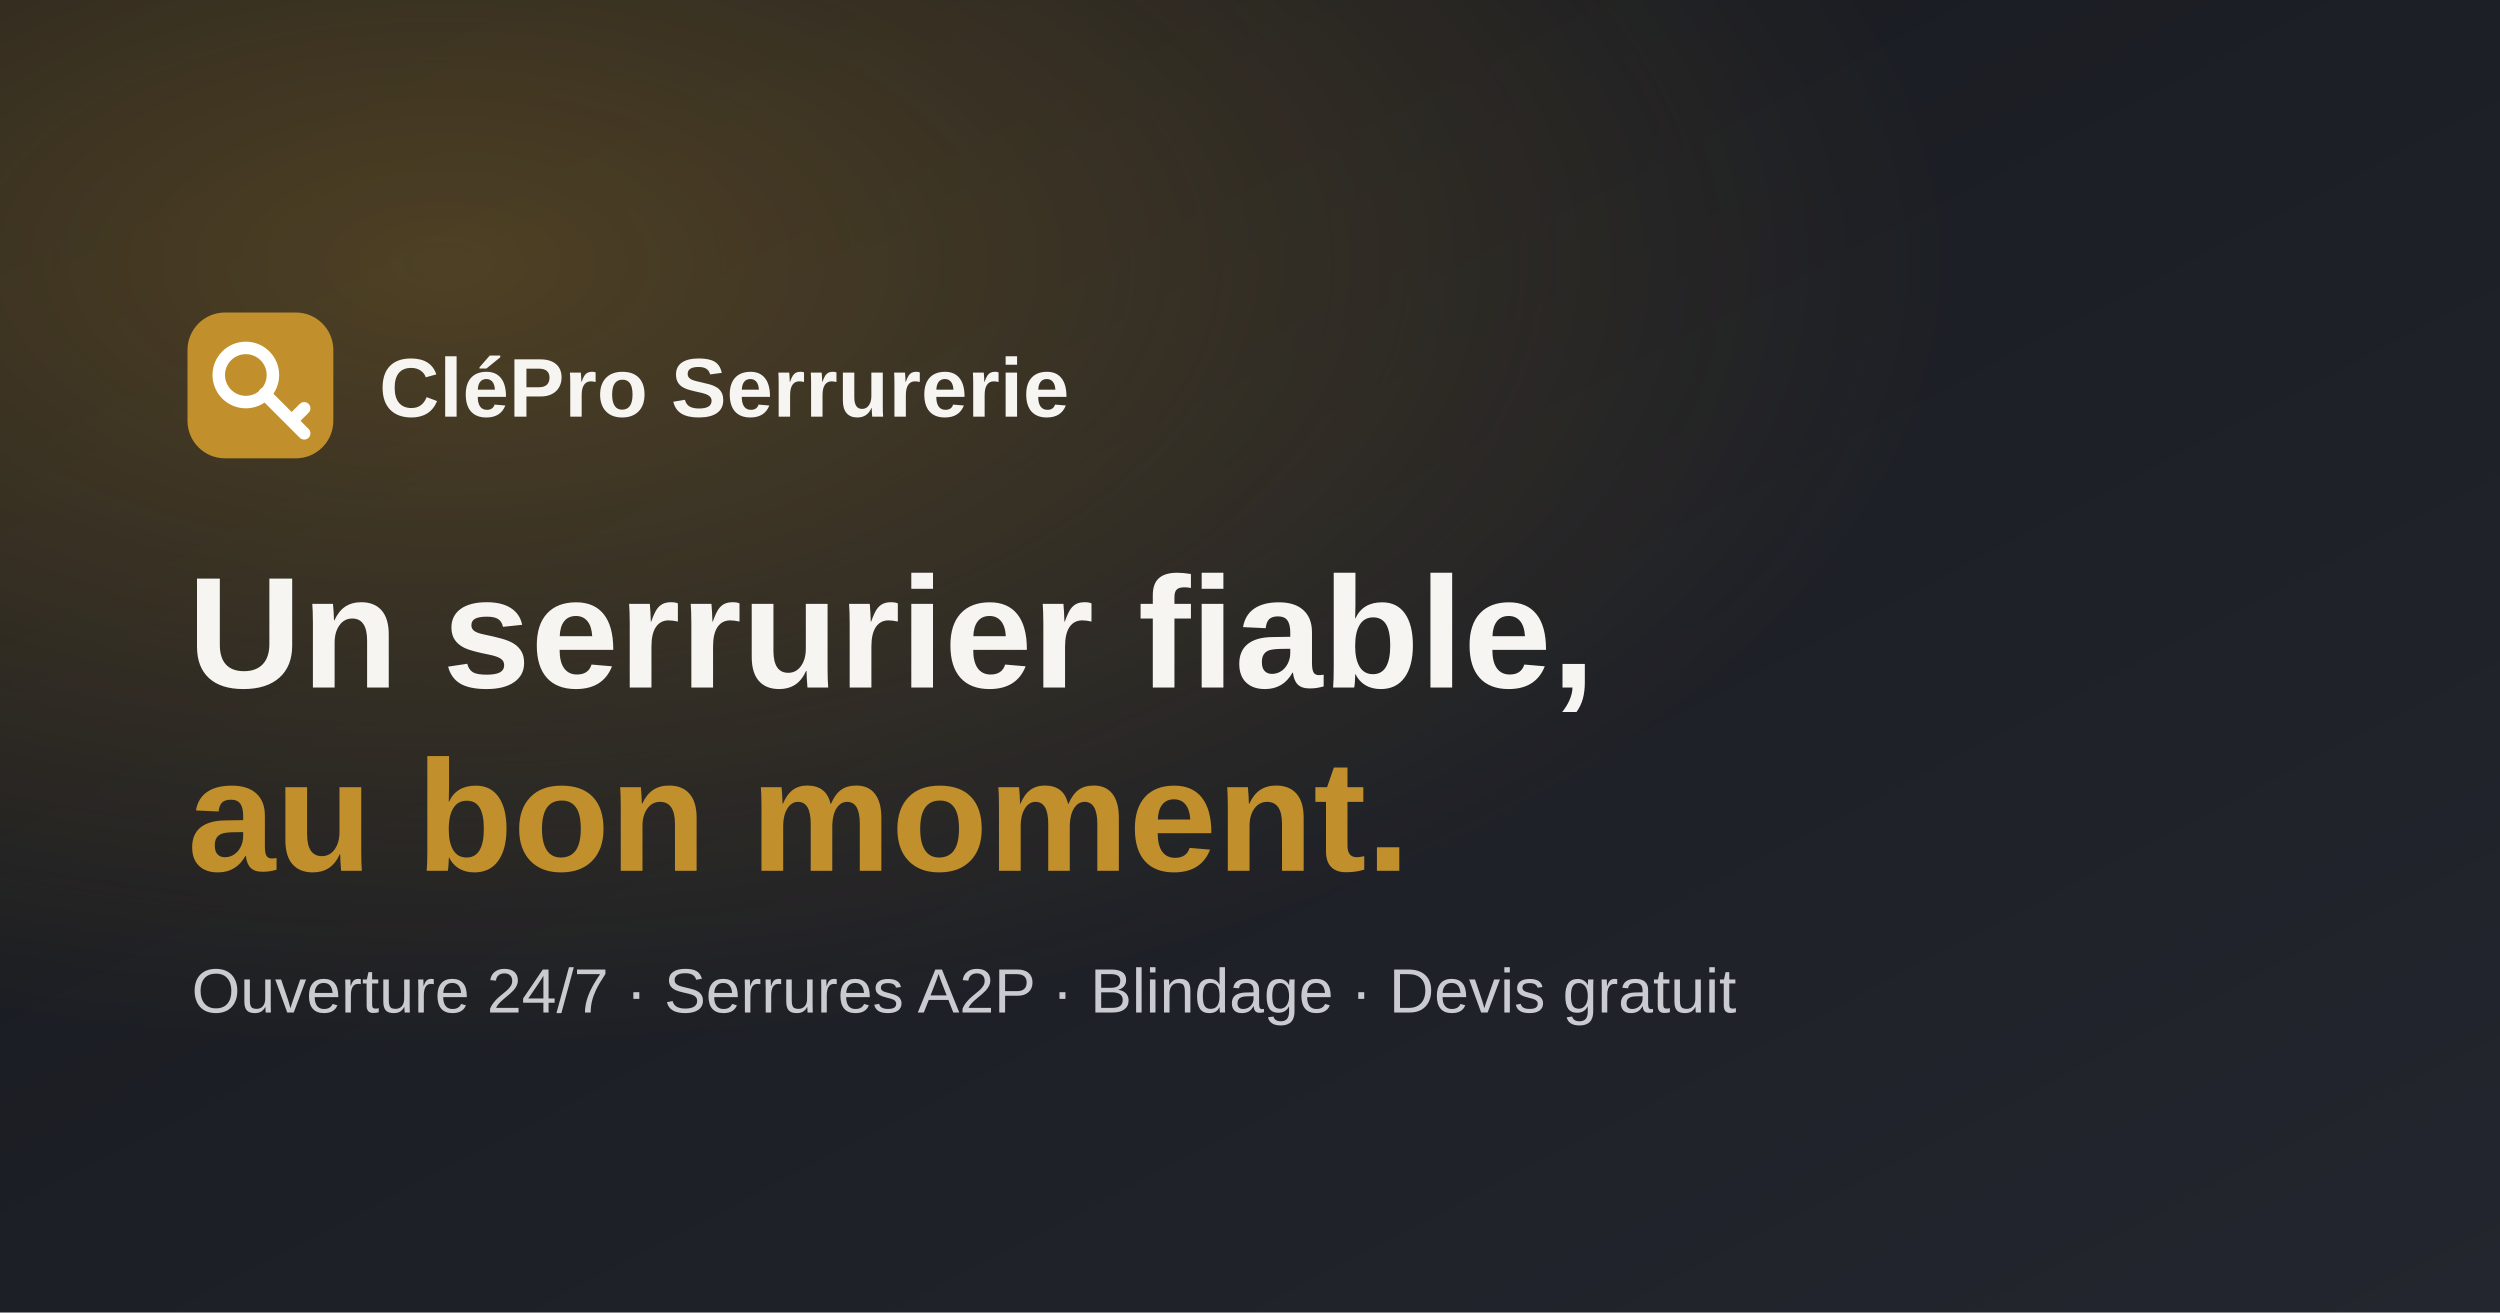
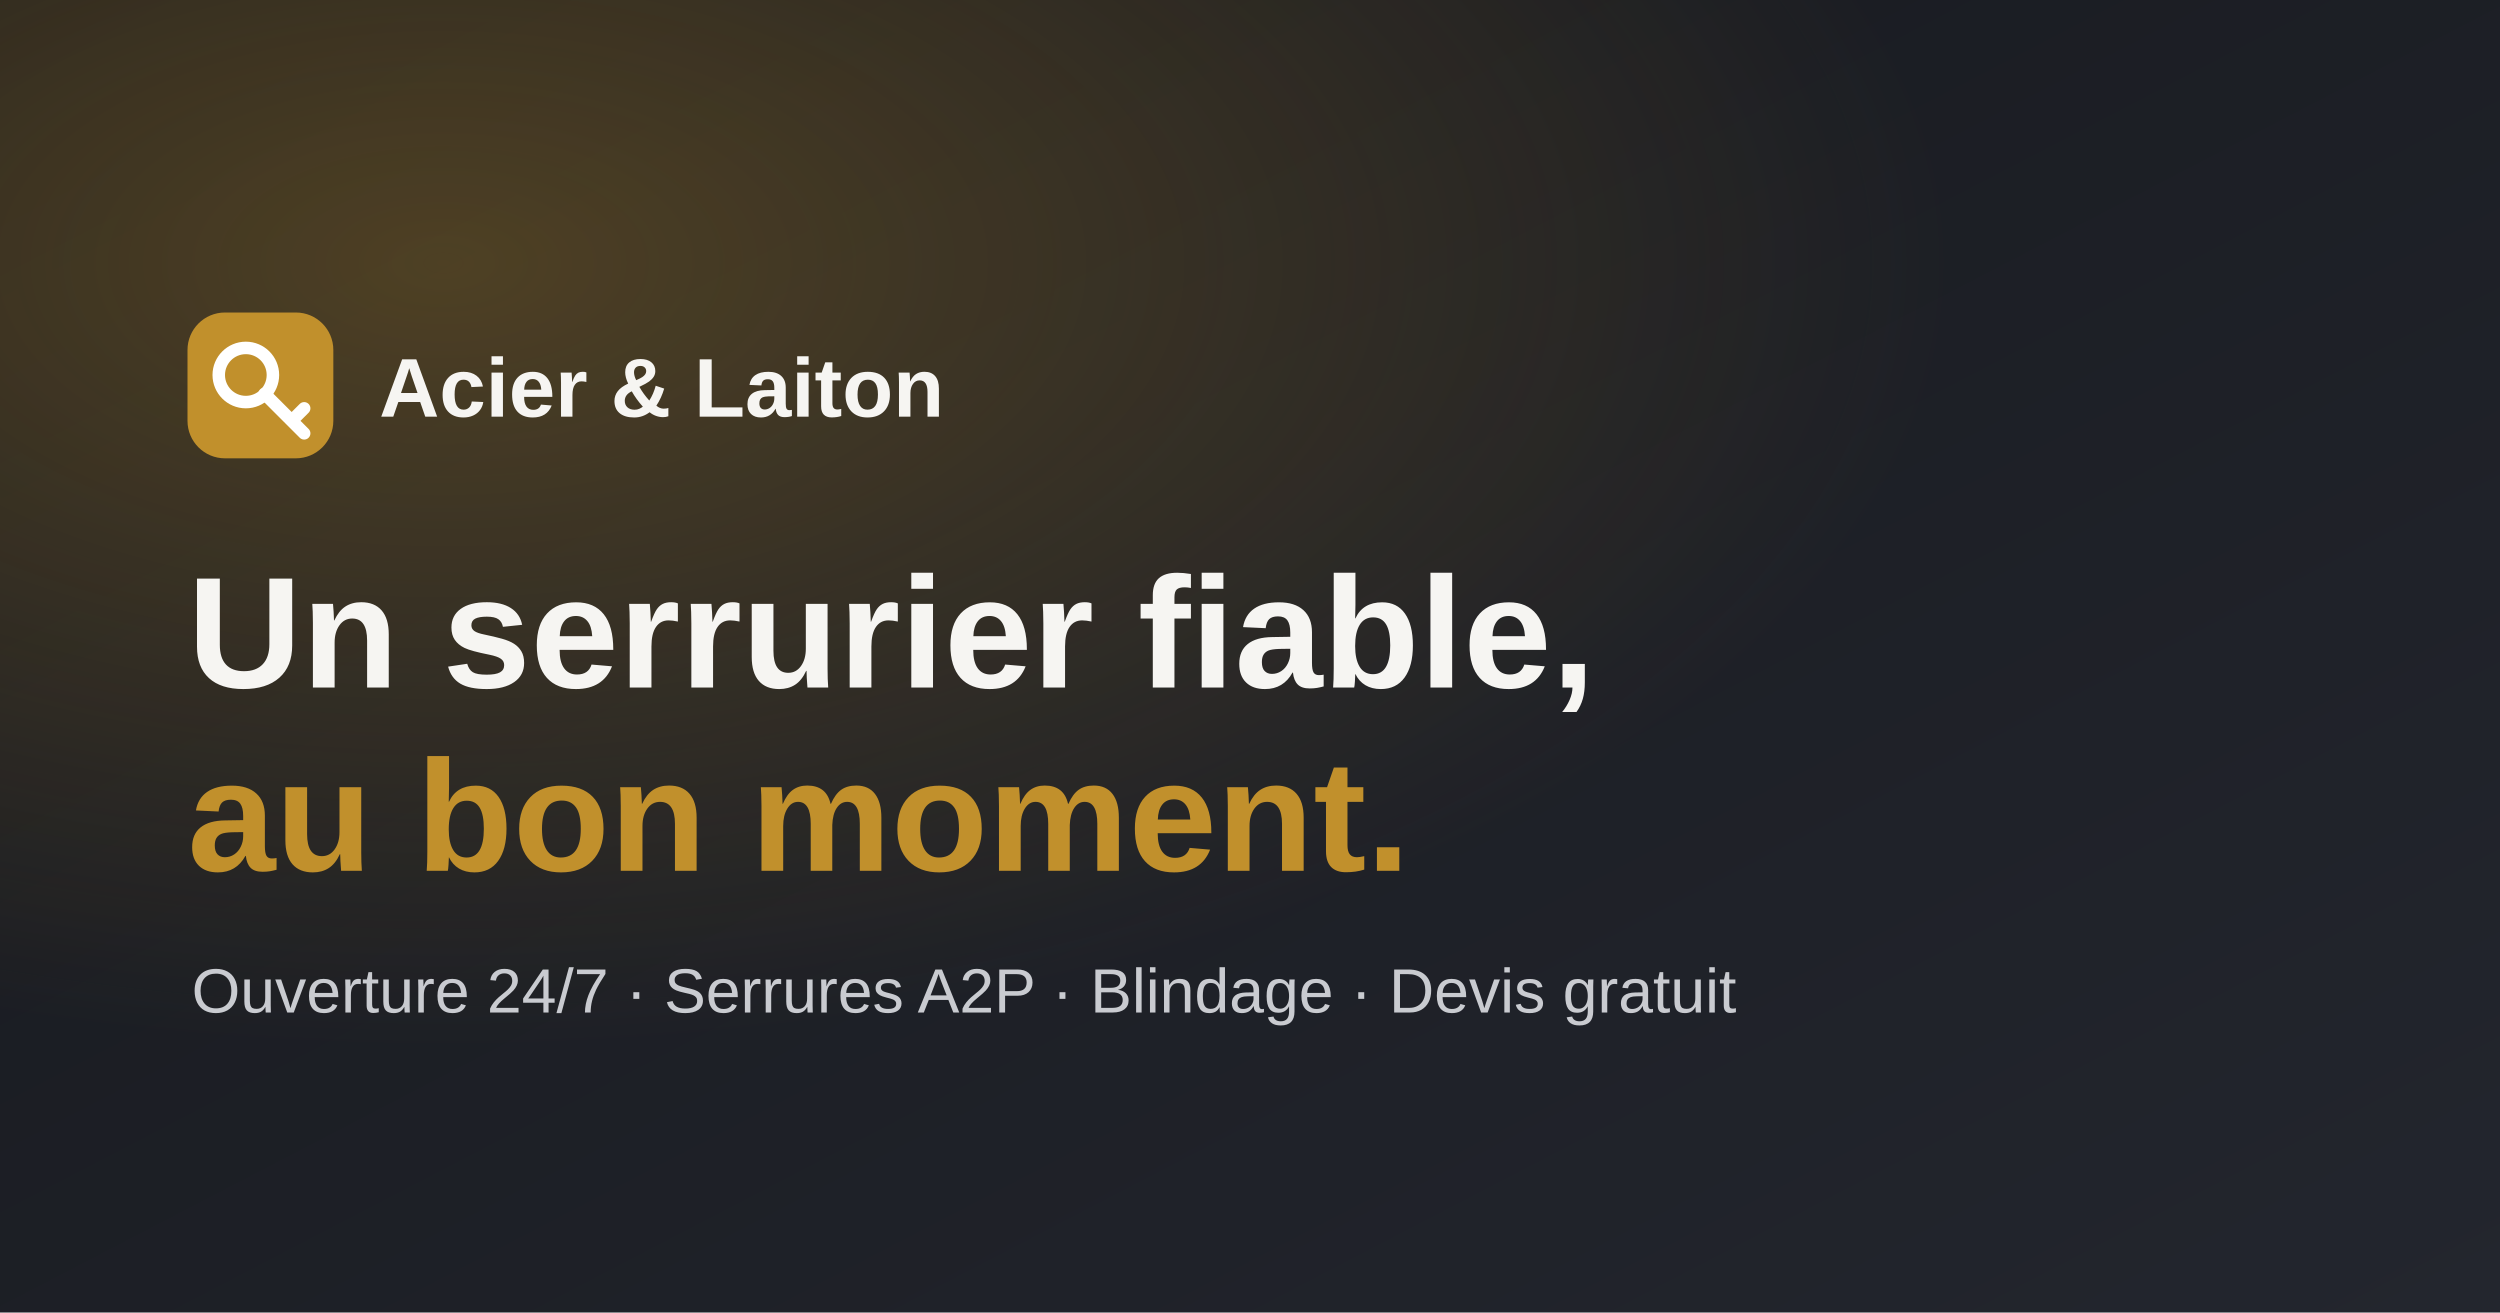
<svg xmlns="http://www.w3.org/2000/svg" width="1200" height="630" viewBox="0 0 1200 630">
  <defs>
    <linearGradient id="bg" x1="0" y1="0" x2="1" y2="1">
      <stop offset="0" stop-color="#16181d" />
      <stop offset="1" stop-color="#23262e" />
    </linearGradient>
    <radialGradient id="glow" cx="18%" cy="20%" r="60%">
      <stop offset="0" stop-color="#c1902c" stop-opacity="0.32" />
      <stop offset="1" stop-color="#c1902c" stop-opacity="0" />
    </radialGradient>
  </defs>
  <rect width="1200" height="630" fill="url(#bg)" />
  <rect width="1200" height="630" fill="url(#glow)" />
  <g transform="translate(90,150)">
    <rect x="0" y="0" width="70" height="70" rx="18" fill="#c1902c" />
    <circle cx="28" cy="30" r="13" fill="none" stroke="#fff" stroke-width="6" />
    <path d="M37 39 L56 58 M50 52 l6 -6" stroke="#fff" stroke-width="6" stroke-linecap="round" />
-     <text x="92" y="50" font-family="Arial, sans-serif" font-size="40" font-weight="800" fill="#f6f5f2">CléPro Serrurerie</text>
+     <text x="92" y="50" font-family="Arial, sans-serif" font-size="40" font-weight="800" fill="#f6f5f2">Acier &amp; Laiton</text>
  </g>
  <text x="90" y="330" font-family="Arial, sans-serif" font-size="76" font-weight="800" fill="#f6f5f2">Un serrurier fiable,</text>
  <text x="90" y="418" font-family="Arial, sans-serif" font-size="76" font-weight="800" fill="#c1902c">au bon moment.</text>
  <text x="92" y="486" font-family="Arial, sans-serif" font-size="30" font-weight="500" fill="#c9cbd0">Ouverture 24/7 · Serrures A2P · Blindage · Devis gratuit</text>
</svg>
